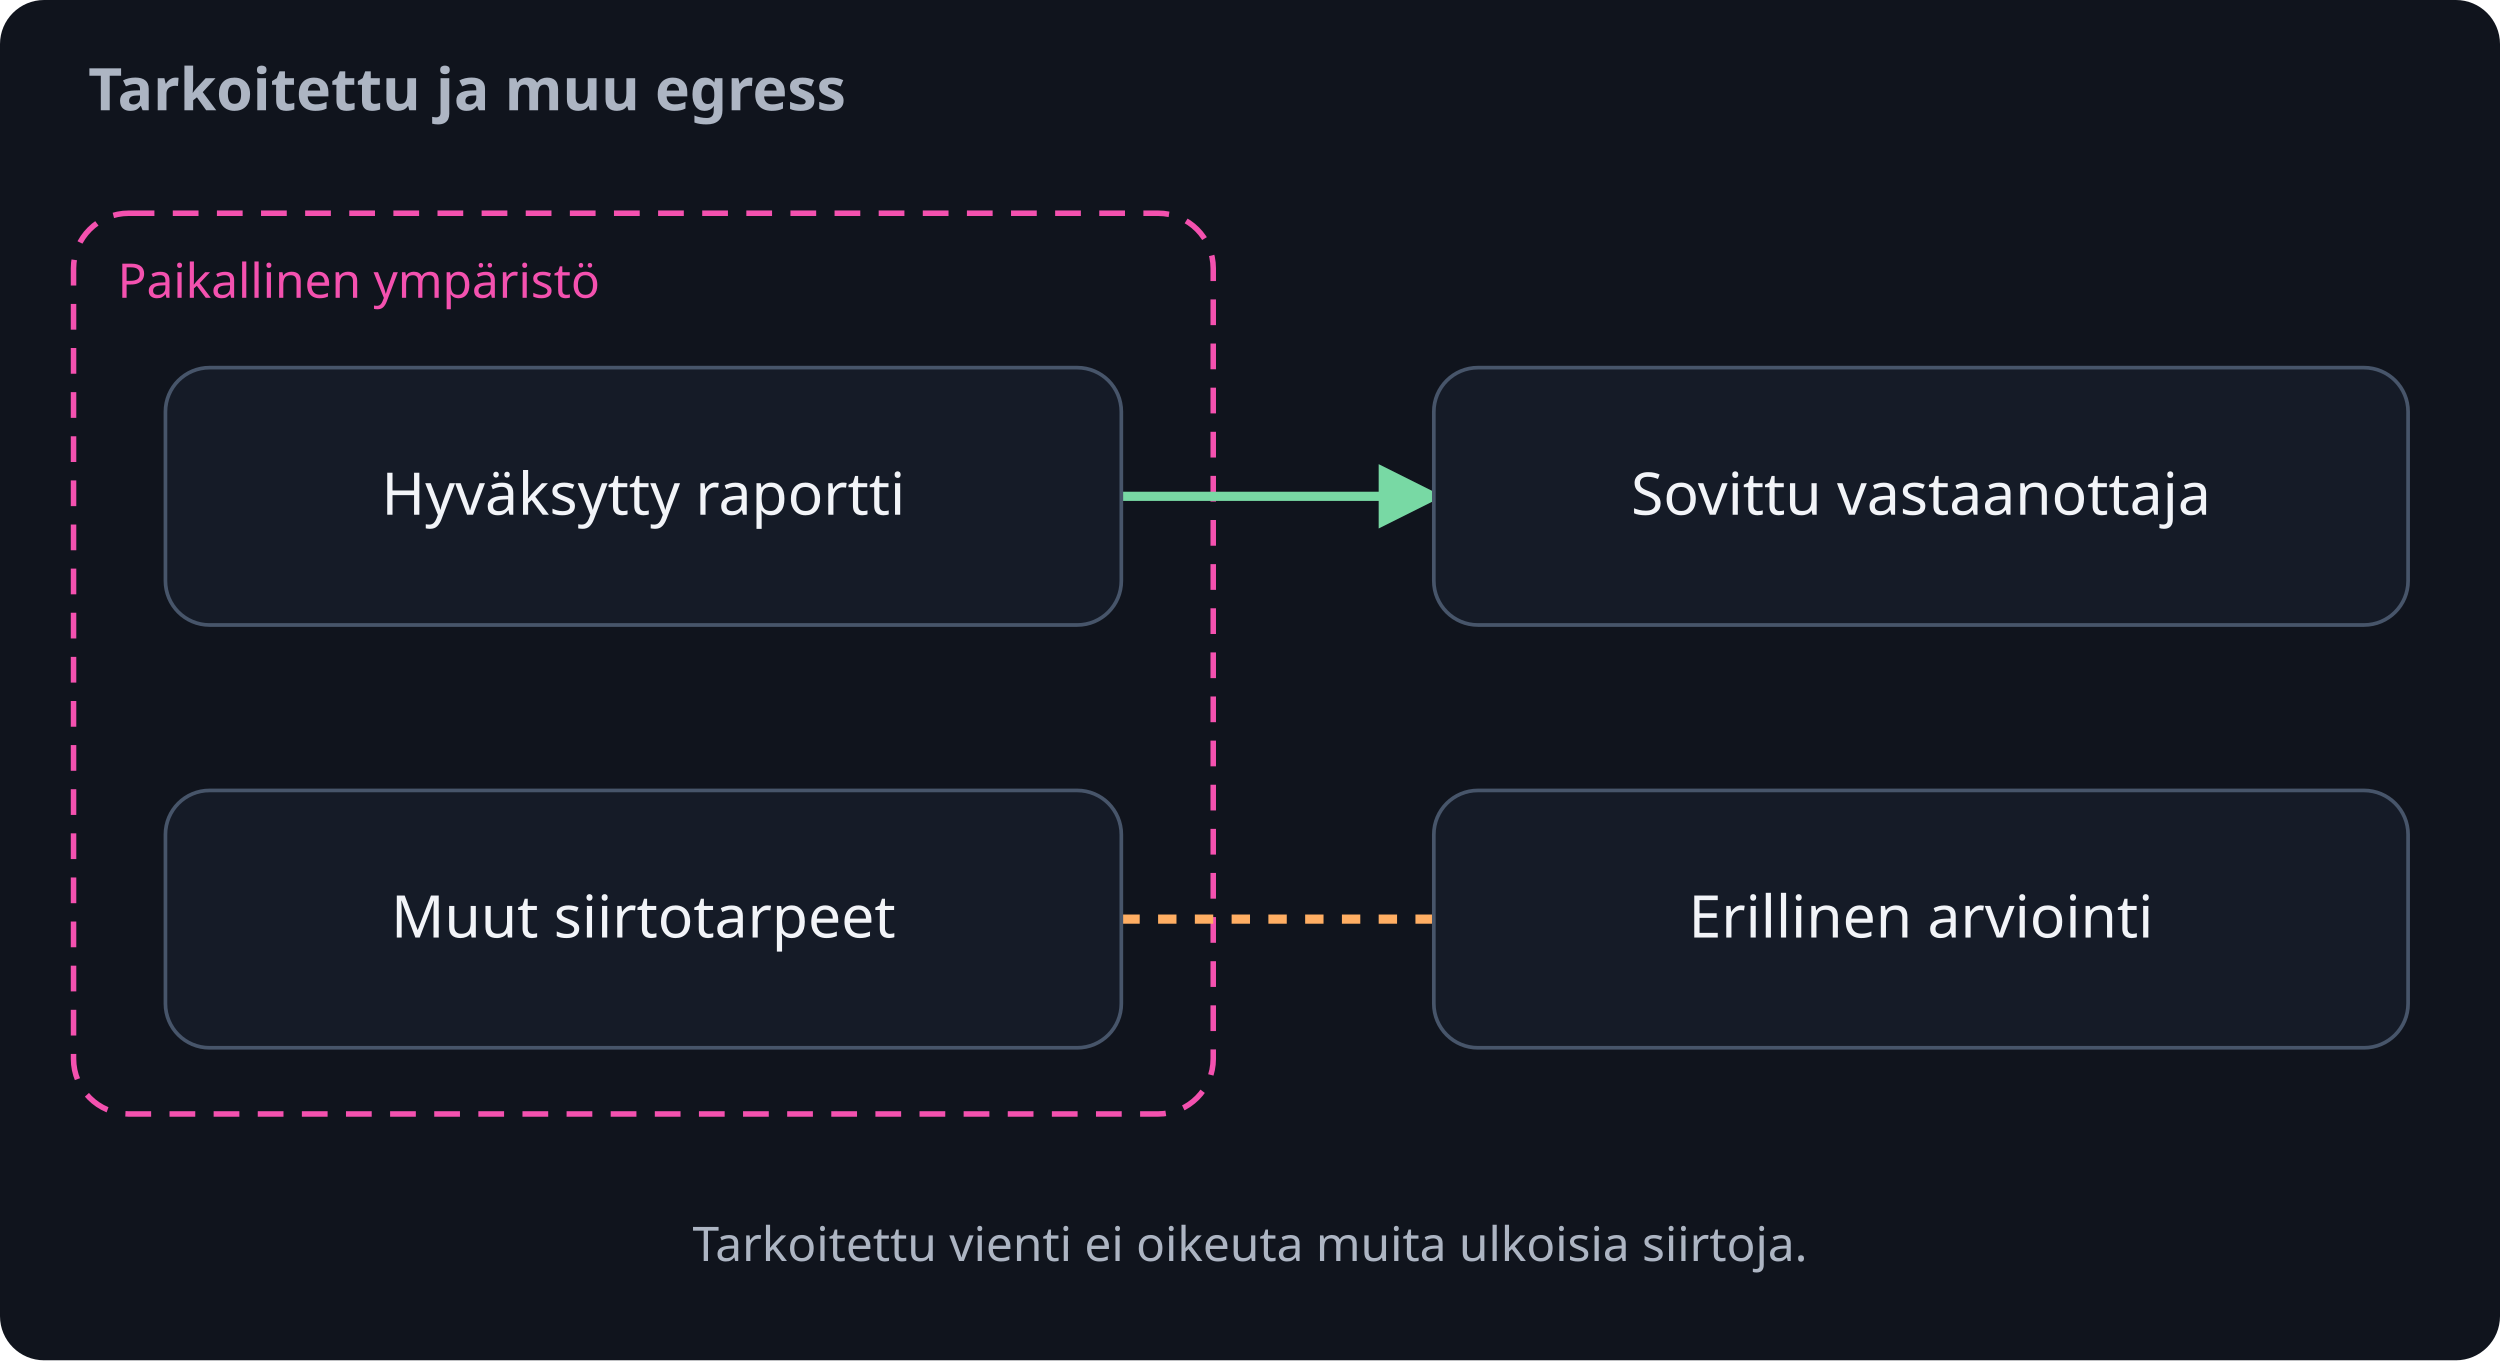
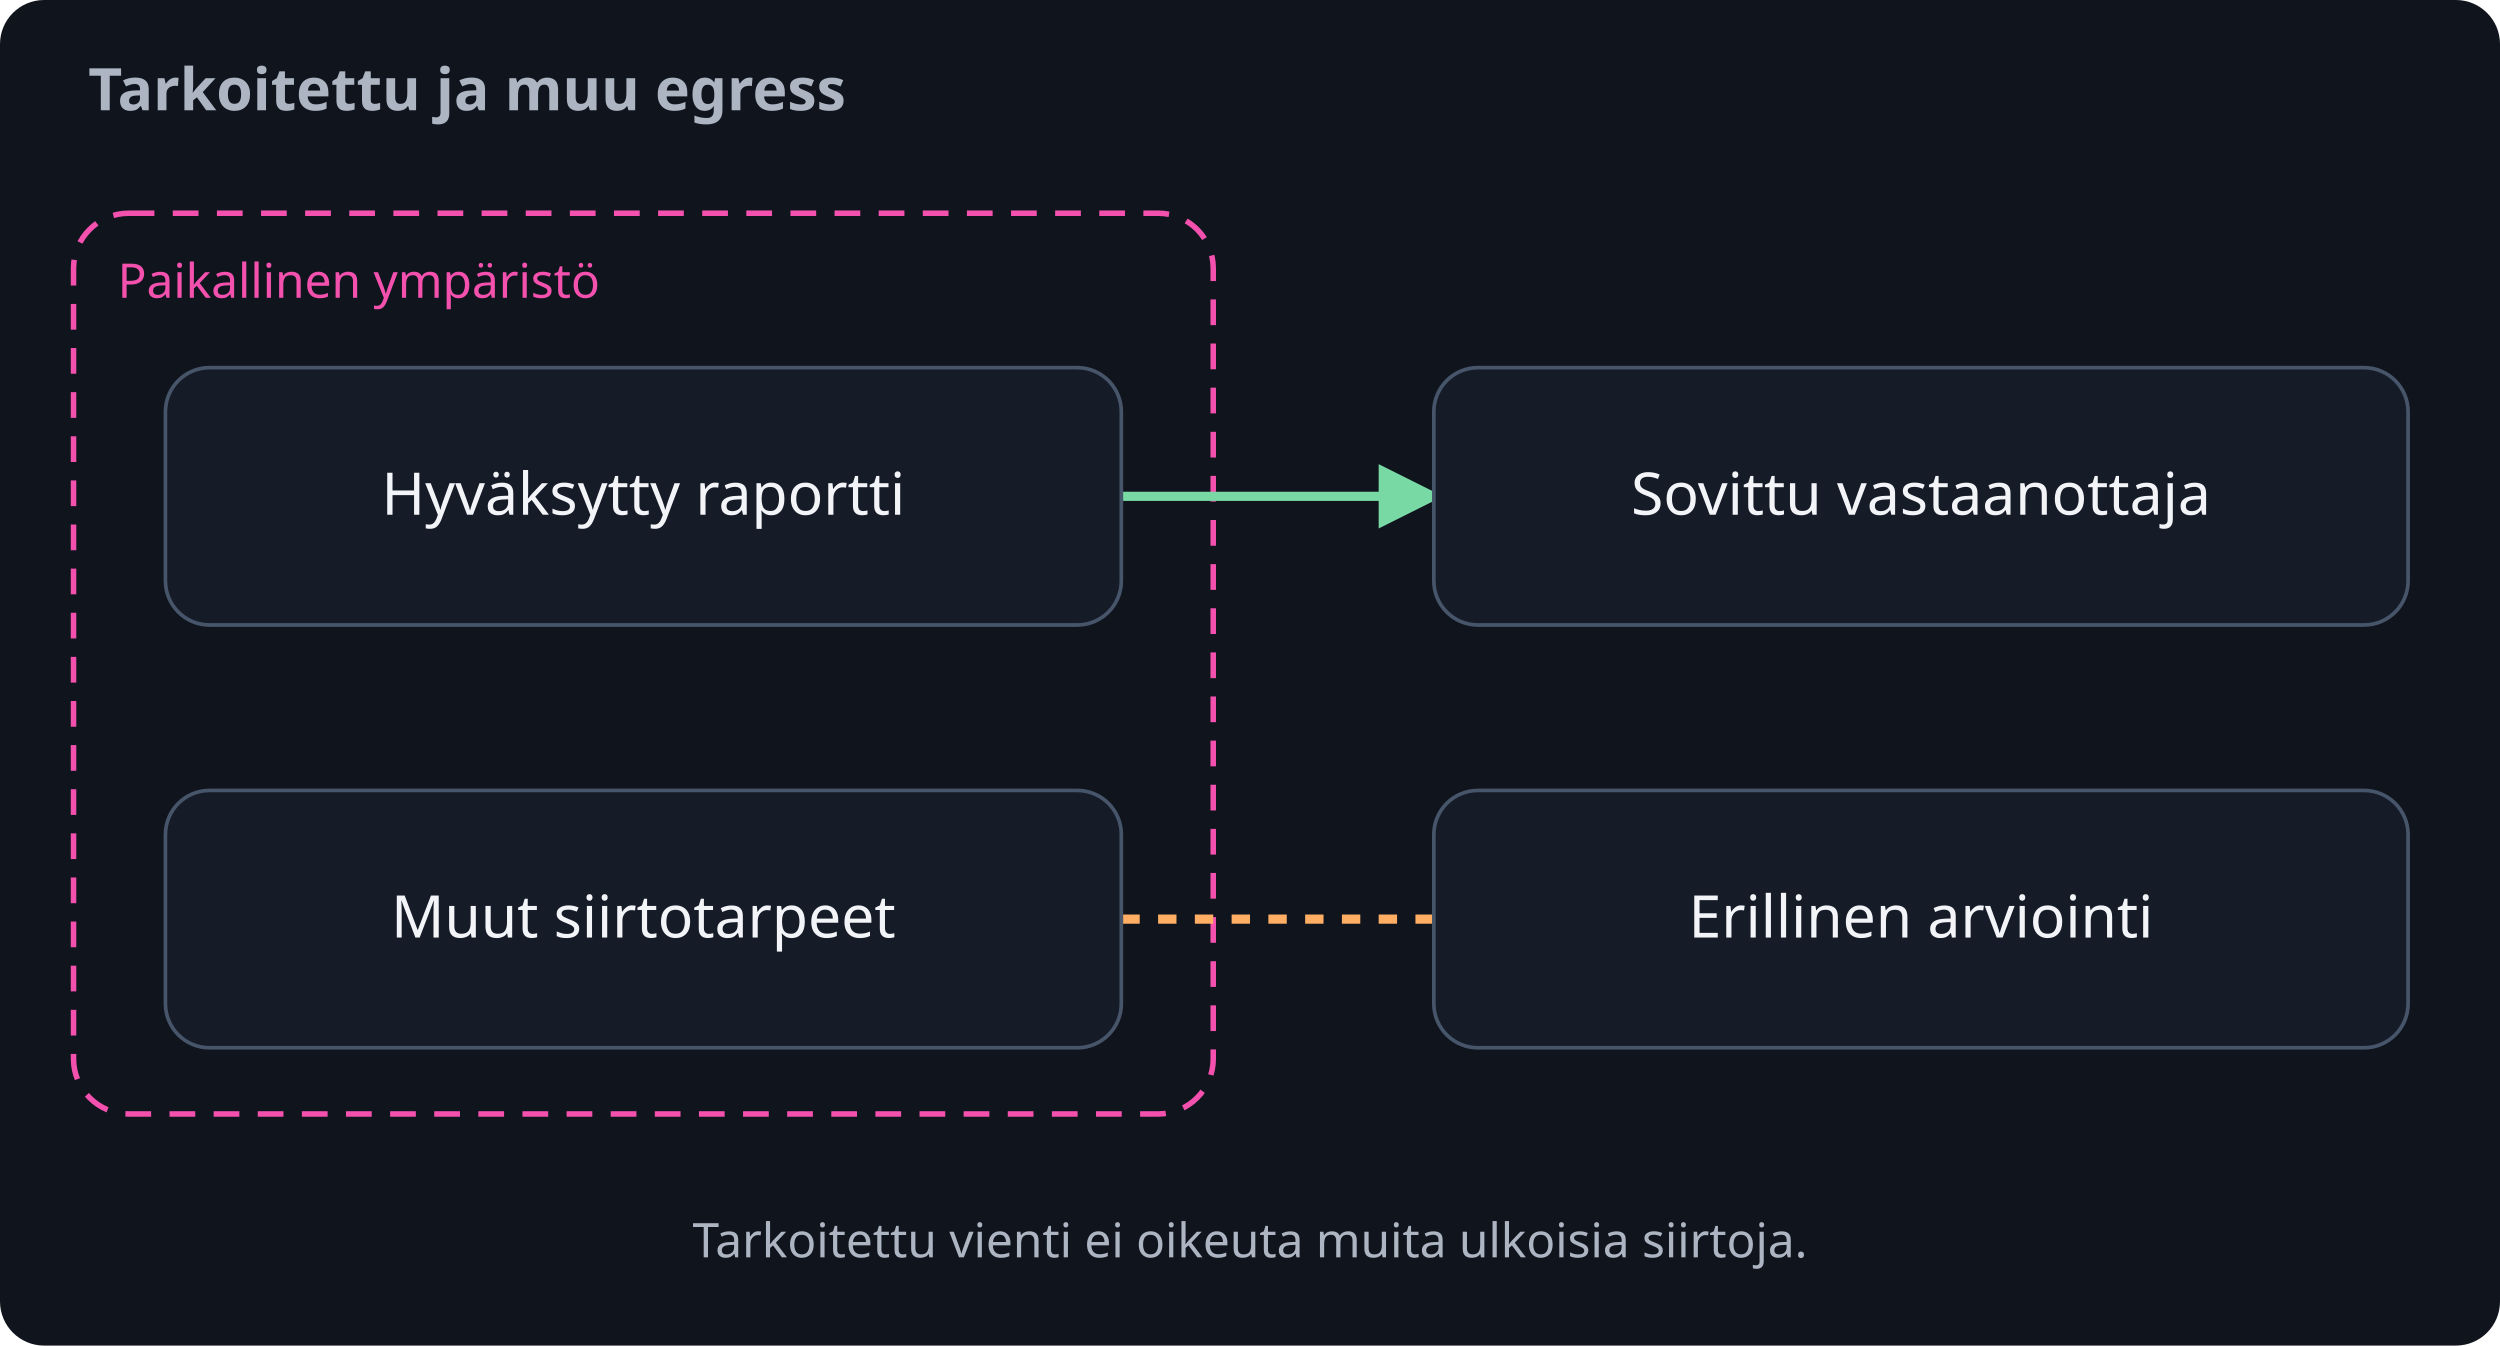
- <svg xmlns="http://www.w3.org/2000/svg" viewBox="0 0 680 370" role="img">
+ <svg xmlns="http://www.w3.org/2000/svg" viewBox="0 0 680 366" role="img">
  <defs>
    <marker id="blue" markerWidth="7" markerHeight="7" refX="6" refY="3.5" orient="auto-start-reverse">
      <path d="M0 0L7 3.5L0 7Z" fill="#42bcff" />
    </marker>
    <marker id="pink" markerWidth="7" markerHeight="7" refX="6" refY="3.5" orient="auto-start-reverse">
      <path d="M0 0L7 3.5L0 7Z" fill="#f451af" />
    </marker>
    <marker id="orange" markerWidth="7" markerHeight="7" refX="6" refY="3.5" orient="auto-start-reverse">
      <path d="M0 0L7 3.5L0 7Z" fill="#ffae63" />
    </marker>
    <marker id="green" markerWidth="7" markerHeight="7" refX="6" refY="3.5" orient="auto-start-reverse">
      <path d="M0 0L7 3.5L0 7Z" fill="#78d9a4" />
    </marker>
  </defs>
-   <rect width="680" height="370" rx="12" fill="#10141d" />
+   <rect width="680" height="366" rx="12" fill="#10141d" />
  <g font-family="system-ui,sans-serif">
    <text x="24" y="30" font-size="16" font-weight="700" fill="#adb5c3">Tarkoitettu ja muu egress</text>
    <rect x="20" y="58" width="310" height="245" rx="15" fill="none" stroke="#f451af" stroke-width="1.5" stroke-dasharray="7 5" />
    <text x="32" y="81" font-size="13" fill="#f451af">Paikallinen ympäristö</text>
    <path d="M305 135H390" fill="none" stroke="#78d9a4" stroke-width="2.5" marker-end="url(#green)" />
    <path d="M305 250H390" fill="none" stroke="#ffae63" stroke-width="2.5" stroke-dasharray="5 5" />
    <rect x="45" y="100" width="260" height="70" rx="12" fill="#151b27" stroke="#47556a" />
    <text x="175" y="140" text-anchor="middle" font-size="16" fill="#f2f4f8">
      <tspan x="175" dy="0">Hyväksytty raportti</tspan>
    </text>
    <rect x="45" y="215" width="260" height="70" rx="12" fill="#151b27" stroke="#47556a" />
    <text x="175" y="255" text-anchor="middle" font-size="16" fill="#f2f4f8">
      <tspan x="175" dy="0">Muut siirtotarpeet</tspan>
    </text>
    <rect x="390" y="100" width="265" height="70" rx="12" fill="#151b27" stroke="#47556a" />
    <text x="522.5" y="140" text-anchor="middle" font-size="16" fill="#f2f4f8">
      <tspan x="522.5" dy="0">Sovittu vastaanottaja</tspan>
    </text>
    <rect x="390" y="215" width="265" height="70" rx="12" fill="#151b27" stroke="#47556a" />
    <text x="522.5" y="255" text-anchor="middle" font-size="16" fill="#f2f4f8">
      <tspan x="522.5" dy="0">Erillinen arviointi</tspan>
    </text>
-     <text x="340" y="343" text-anchor="middle" font-size="13" fill="#adb5c3">
+     <text transform="translate(0 -1)" x="340" y="343" text-anchor="middle" font-size="13" fill="#adb5c3">
      <tspan x="340" dy="0">Tarkoitettu vienti ei oikeuta muita ulkoisia siirtoja.</tspan>
    </text>
  </g>
</svg>
